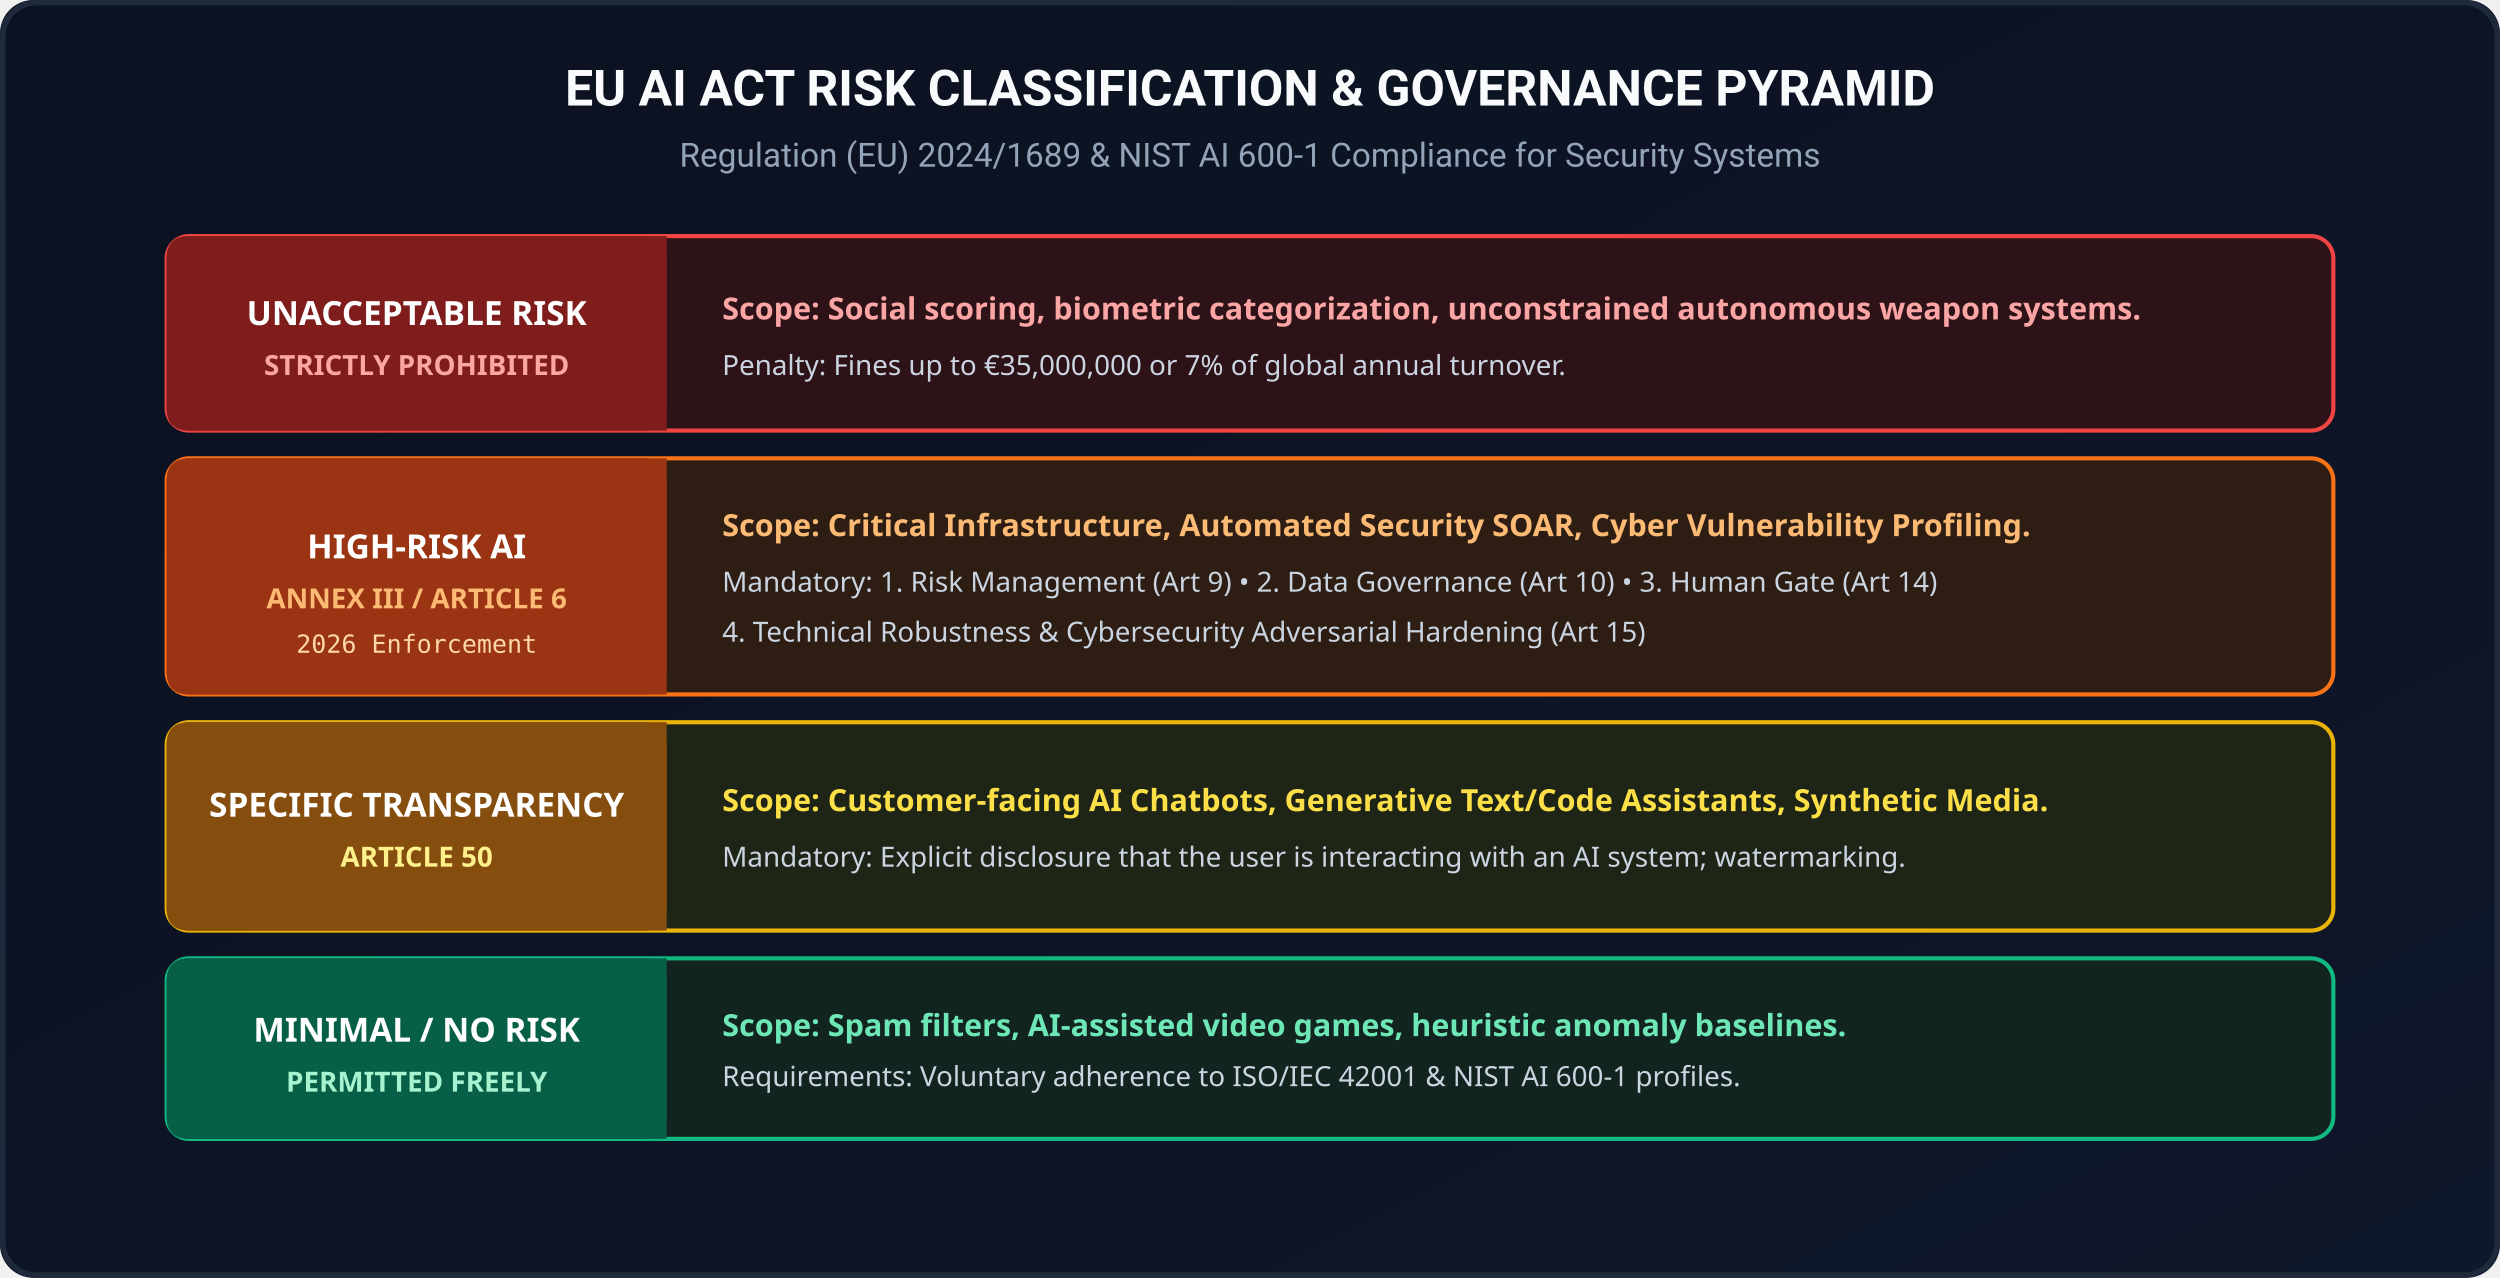
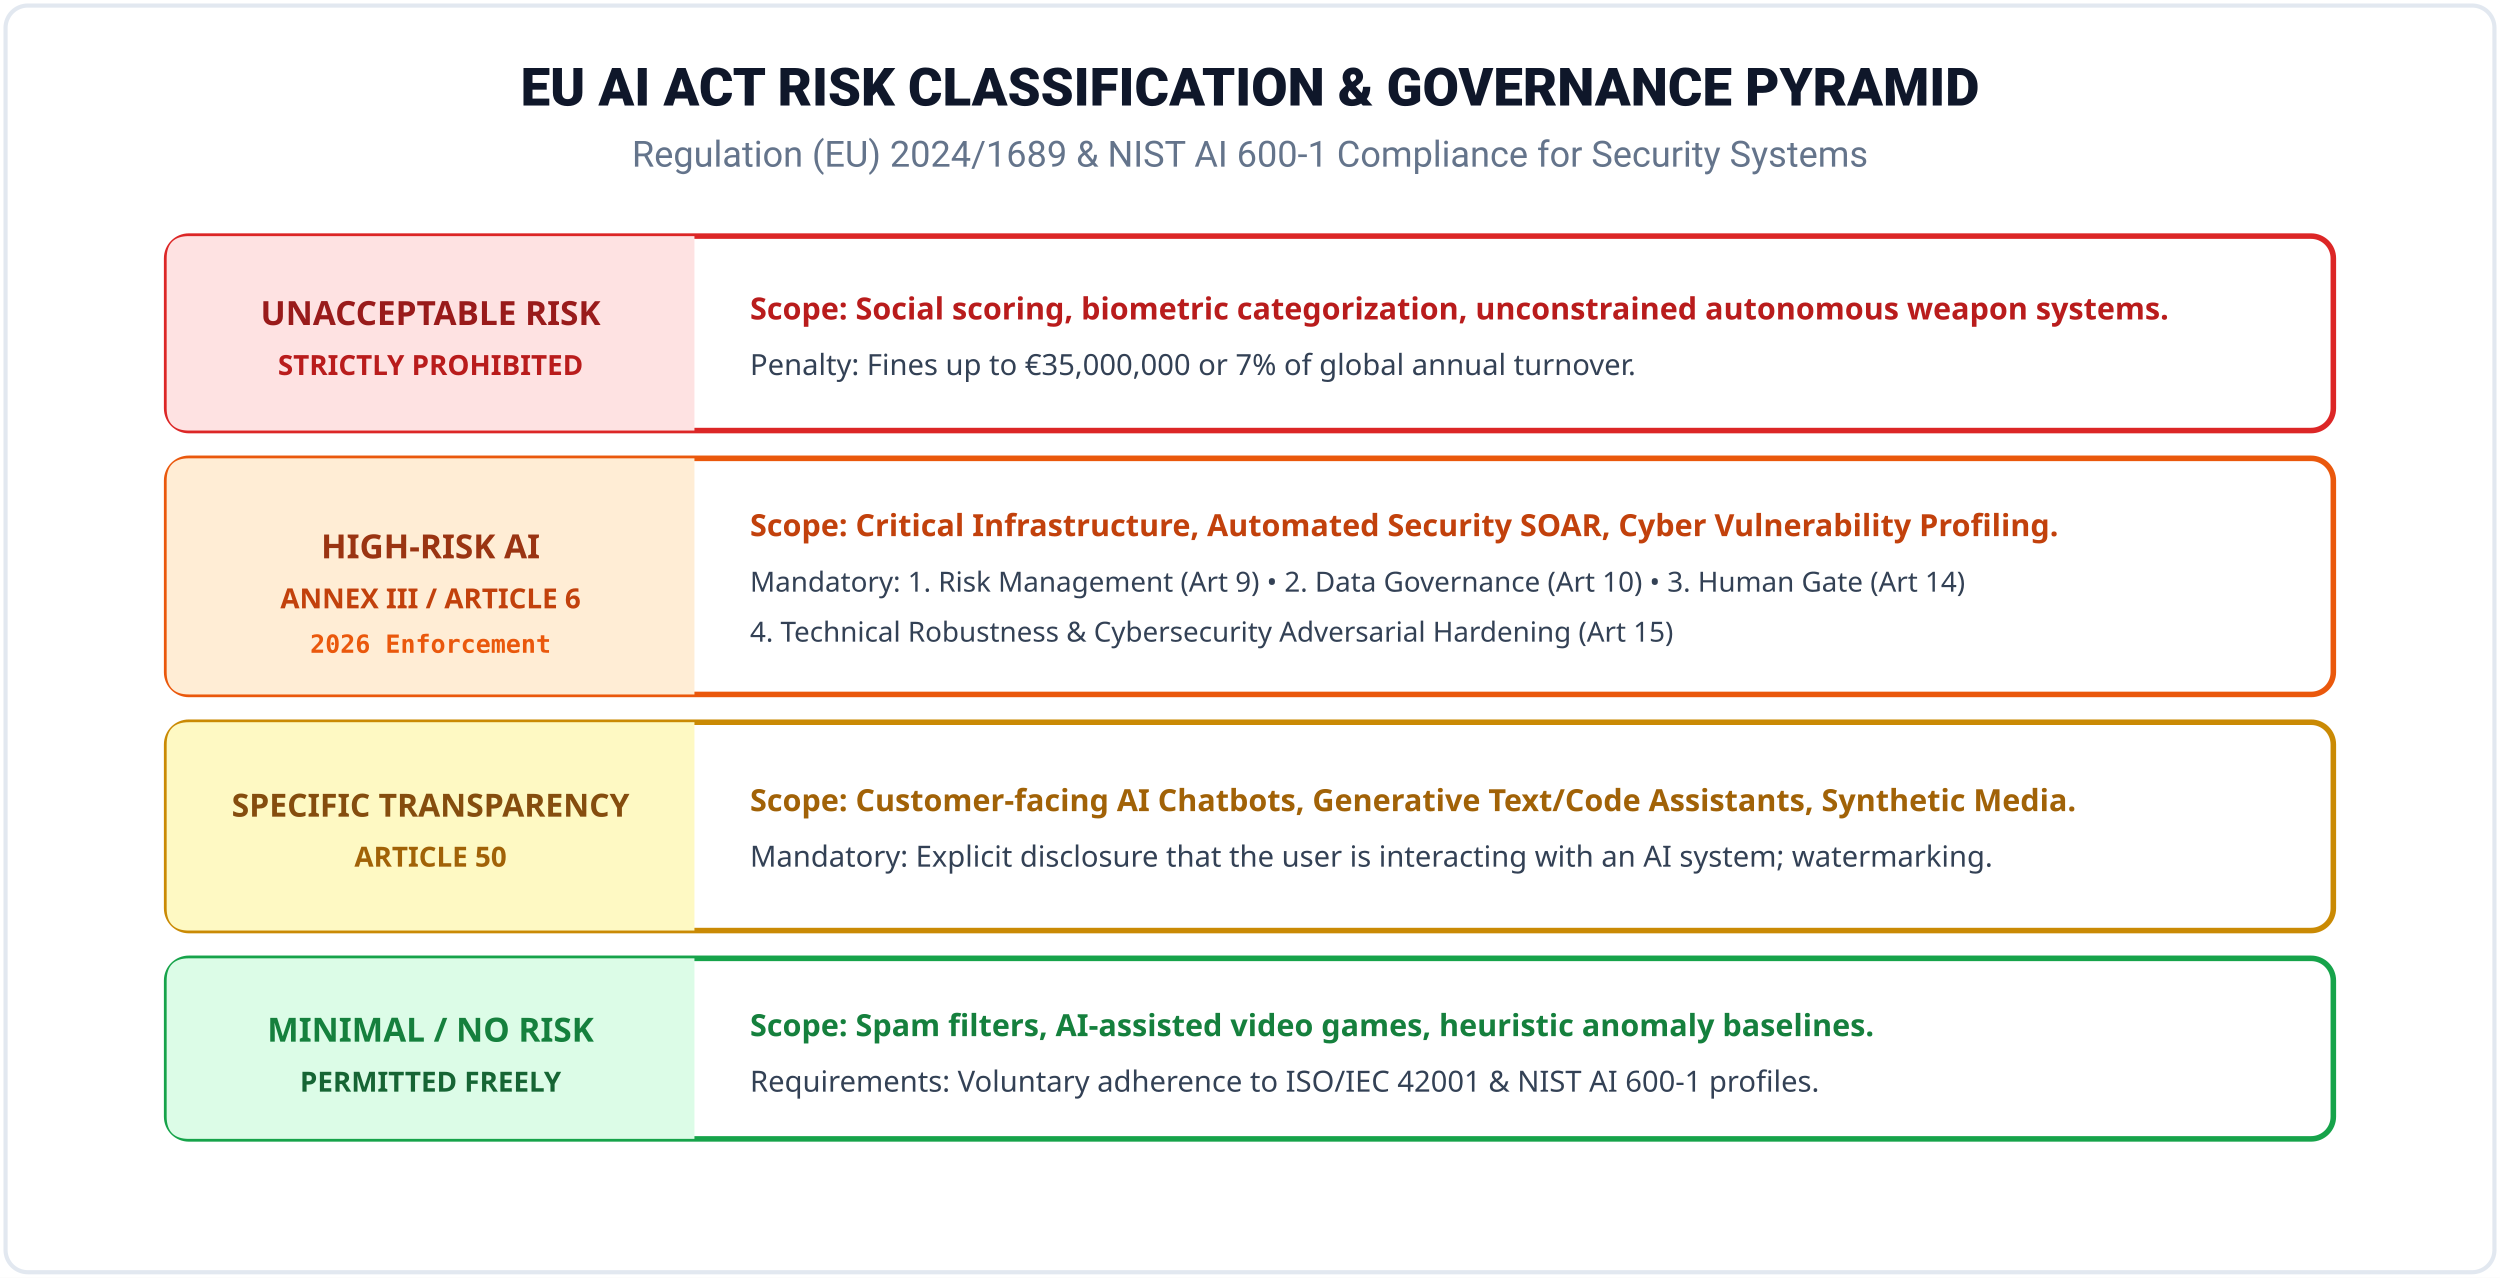
<svg xmlns="http://www.w3.org/2000/svg" viewBox="0 0 900 460" width="100%" height="100%">
-   <defs>
-     <linearGradient id="bg" x1="0%" y1="0%" x2="100%" y2="100%">
-       <stop offset="0%" stop-color="#0b1120" />
-       <stop offset="100%" stop-color="#0f172a" />
-     </linearGradient>
-   </defs>
-   <rect width="900" height="460" fill="url(#bg)" rx="12" />
-   <rect width="898" height="458" x="1" y="1" fill="none" stroke="#1e293b" stroke-width="2" rx="12" />
-   <text x="450" y="38" fill="#f8fafc" font-family="-apple-system, BlinkMacSystemFont, 'Segoe UI', Roboto, sans-serif" font-size="18" font-weight="700" text-anchor="middle">EU AI ACT RISK CLASSIFICATION &amp; GOVERNANCE PYRAMID</text>
-   <text x="450" y="60" fill="#94a3b8" font-family="-apple-system, BlinkMacSystemFont, 'Segoe UI', Roboto, sans-serif" font-size="12" text-anchor="middle">Regulation (EU) 2024/1689 &amp; NIST AI 600-1 Compliance for Security Systems</text>
+   <rect width="900" height="460" fill="#ffffff" />
+   <rect width="896" height="456" x="2" y="2" fill="none" stroke="#e2e8f0" stroke-width="1.5" rx="8" />
+   <text x="450" y="38" fill="#0f172a" font-family="-apple-system, BlinkMacSystemFont, 'Segoe UI', Roboto, sans-serif" font-size="19" font-weight="800" text-anchor="middle">EU AI ACT RISK CLASSIFICATION &amp; GOVERNANCE PYRAMID</text>
+   <text x="450" y="60" fill="#64748b" font-family="-apple-system, BlinkMacSystemFont, 'Segoe UI', Roboto, sans-serif" font-size="13" text-anchor="middle">Regulation (EU) 2024/1689 &amp; NIST AI 600-1 Compliance for Security Systems</text>
  <g transform="translate(60, 85)">
-     <rect width="780" height="70" fill="#2d1217" stroke="#ef4444" stroke-width="1.5" rx="8" />
-     <rect width="180" height="70" fill="#7f1d1d" rx="8" />
-     <path d="M 0 8 Q 0 0 8 0 L 180 0 L 180 70 L 8 70 Q 0 70 0 62 Z" fill="#7f1d1d" />
-     <text x="90" y="32" fill="#ffffff" font-family="sans-serif" font-size="12" font-weight="700" text-anchor="middle">UNACCEPTABLE RISK</text>
-     <text x="90" y="50" fill="#fca5a5" font-family="sans-serif" font-size="10" font-weight="600" text-anchor="middle">STRICTLY PROHIBITED</text>
-     <text x="200" y="30" fill="#fca5a5" font-family="sans-serif" font-size="11" font-weight="700">Scope: Social scoring, biometric categorization, unconstrained autonomous weapon systems.</text>
-     <text x="200" y="50" fill="#cbd5e1" font-family="sans-serif" font-size="10">Penalty: Fines up to €35,000,000 or 7% of global annual turnover.</text>
+     <rect width="780" height="70" fill="#ffffff" stroke="#dc2626" stroke-width="2" rx="8" />
+     <path d="M 0 8 Q 0 0 8 0 L 190 0 L 190 70 L 8 70 Q 0 70 0 62 Z" fill="#fee2e2" />
+     <text x="95" y="32" fill="#991b1b" font-family="sans-serif" font-size="12" font-weight="800" text-anchor="middle">UNACCEPTABLE RISK</text>
+     <text x="95" y="50" fill="#b91c1c" font-family="sans-serif" font-size="10" font-weight="700" text-anchor="middle">STRICTLY PROHIBITED</text>
+     <text x="210" y="30" fill="#b91c1c" font-family="sans-serif" font-size="11" font-weight="800">Scope: Social scoring, biometric categorization, unconstrained autonomous weapon systems.</text>
+     <text x="210" y="50" fill="#334155" font-family="sans-serif" font-size="10.5">Penalty: Fines up to €35,000,000 or 7% of global annual turnover.</text>
  </g>
  <g transform="translate(60, 165)">
-     <rect width="780" height="85" fill="#2d1d12" stroke="#f97316" stroke-width="1.5" rx="8" />
-     <rect width="180" height="85" fill="#9a3412" rx="8" />
-     <path d="M 0 8 Q 0 0 8 0 L 180 0 L 180 85 L 8 85 Q 0 85 0 77 Z" fill="#9a3412" />
-     <text x="90" y="36" fill="#ffffff" font-family="sans-serif" font-size="12" font-weight="700" text-anchor="middle">HIGH-RISK AI</text>
-     <text x="90" y="54" fill="#fdba74" font-family="sans-serif" font-size="10" font-weight="600" text-anchor="middle">ANNEX III / ARTICLE 6</text>
-     <text x="90" y="70" fill="#fed7aa" font-family="monospace" font-size="9" text-anchor="middle">2026 Enforcement</text>
-     <text x="200" y="28" fill="#fdba74" font-family="sans-serif" font-size="11" font-weight="700">Scope: Critical Infrastructure, Automated Security SOAR, Cyber Vulnerability Profiling.</text>
-     <text x="200" y="48" fill="#cbd5e1" font-family="sans-serif" font-size="10">Mandatory: 1. Risk Management (Art 9) • 2. Data Governance (Art 10) • 3. Human Gate (Art 14)</text>
-     <text x="200" y="66" fill="#cbd5e1" font-family="sans-serif" font-size="10">4. Technical Robustness &amp; Cybersecurity Adversarial Hardening (Art 15)</text>
+     <rect width="780" height="85" fill="#ffffff" stroke="#ea580c" stroke-width="2" rx="8" />
+     <path d="M 0 8 Q 0 0 8 0 L 190 0 L 190 85 L 8 85 Q 0 85 0 77 Z" fill="#ffedd5" />
+     <text x="95" y="36" fill="#9a3412" font-family="sans-serif" font-size="12" font-weight="800" text-anchor="middle">HIGH-RISK AI</text>
+     <text x="95" y="54" fill="#c2410c" font-family="sans-serif" font-size="10" font-weight="700" text-anchor="middle">ANNEX III / ARTICLE 6</text>
+     <text x="95" y="70" fill="#ea580c" font-family="monospace" font-size="9" font-weight="700" text-anchor="middle">2026 Enforcement</text>
+     <text x="210" y="28" fill="#c2410c" font-family="sans-serif" font-size="11" font-weight="800">Scope: Critical Infrastructure, Automated Security SOAR, Cyber Vulnerability Profiling.</text>
+     <text x="210" y="48" fill="#334155" font-family="sans-serif" font-size="10">Mandatory: 1. Risk Management (Art 9) • 2. Data Governance (Art 10) • 3. Human Gate (Art 14)</text>
+     <text x="210" y="66" fill="#334155" font-family="sans-serif" font-size="10">4. Technical Robustness &amp; Cybersecurity Adversarial Hardening (Art 15)</text>
  </g>
  <g transform="translate(60, 260)">
-     <rect width="780" height="75" fill="#1e2416" stroke="#eab308" stroke-width="1.5" rx="8" />
-     <rect width="180" height="75" fill="#854d0e" rx="8" />
-     <path d="M 0 8 Q 0 0 8 0 L 180 0 L 180 75 L 8 75 Q 0 75 0 67 Z" fill="#854d0e" />
-     <text x="90" y="34" fill="#ffffff" font-family="sans-serif" font-size="12" font-weight="700" text-anchor="middle">SPECIFIC TRANSPARENCY</text>
-     <text x="90" y="52" fill="#fef08a" font-family="sans-serif" font-size="10" font-weight="600" text-anchor="middle">ARTICLE 50</text>
-     <text x="200" y="32" fill="#fde047" font-family="sans-serif" font-size="11" font-weight="700">Scope: Customer-facing AI Chatbots, Generative Text/Code Assistants, Synthetic Media.</text>
-     <text x="200" y="52" fill="#cbd5e1" font-family="sans-serif" font-size="10">Mandatory: Explicit disclosure that the user is interacting with an AI system; watermarking.</text>
+     <rect width="780" height="75" fill="#ffffff" stroke="#ca8a04" stroke-width="2" rx="8" />
+     <path d="M 0 8 Q 0 0 8 0 L 190 0 L 190 75 L 8 75 Q 0 75 0 67 Z" fill="#fef9c3" />
+     <text x="95" y="34" fill="#854d0e" font-family="sans-serif" font-size="11.5" font-weight="800" text-anchor="middle">SPECIFIC TRANSPARENCY</text>
+     <text x="95" y="52" fill="#a16207" font-family="sans-serif" font-size="10" font-weight="700" text-anchor="middle">ARTICLE 50</text>
+     <text x="210" y="32" fill="#a16207" font-family="sans-serif" font-size="11" font-weight="800">Scope: Customer-facing AI Chatbots, Generative Text/Code Assistants, Synthetic Media.</text>
+     <text x="210" y="52" fill="#334155" font-family="sans-serif" font-size="10.5">Mandatory: Explicit disclosure that the user is interacting with an AI system; watermarking.</text>
  </g>
  <g transform="translate(60, 345)">
-     <rect width="780" height="65" fill="#12241f" stroke="#10b981" stroke-width="1.5" rx="8" />
-     <rect width="180" height="65" fill="#065f46" rx="8" />
-     <path d="M 0 8 Q 0 0 8 0 L 180 0 L 180 65 L 8 65 Q 0 65 0 57 Z" fill="#065f46" />
-     <text x="90" y="30" fill="#ffffff" font-family="sans-serif" font-size="12" font-weight="700" text-anchor="middle">MINIMAL / NO RISK</text>
-     <text x="90" y="48" fill="#a7f3d0" font-family="sans-serif" font-size="10" font-weight="600" text-anchor="middle">PERMITTED FREELY</text>
-     <text x="200" y="28" fill="#6ee7b7" font-family="sans-serif" font-size="11" font-weight="700">Scope: Spam filters, AI-assisted video games, heuristic anomaly baselines.</text>
-     <text x="200" y="46" fill="#cbd5e1" font-family="sans-serif" font-size="10">Requirements: Voluntary adherence to ISO/IEC 42001 &amp; NIST AI 600-1 profiles.</text>
+     <rect width="780" height="65" fill="#ffffff" stroke="#16a34a" stroke-width="2" rx="8" />
+     <path d="M 0 8 Q 0 0 8 0 L 190 0 L 190 65 L 8 65 Q 0 65 0 57 Z" fill="#dcfce7" />
+     <text x="95" y="30" fill="#15803d" font-family="sans-serif" font-size="12" font-weight="800" text-anchor="middle">MINIMAL / NO RISK</text>
+     <text x="95" y="48" fill="#166534" font-family="sans-serif" font-size="10" font-weight="700" text-anchor="middle">PERMITTED FREELY</text>
+     <text x="210" y="28" fill="#15803d" font-family="sans-serif" font-size="11" font-weight="800">Scope: Spam filters, AI-assisted video games, heuristic anomaly baselines.</text>
+     <text x="210" y="48" fill="#334155" font-family="sans-serif" font-size="10.5">Requirements: Voluntary adherence to ISO/IEC 42001 &amp; NIST AI 600-1 profiles.</text>
  </g>
</svg>
